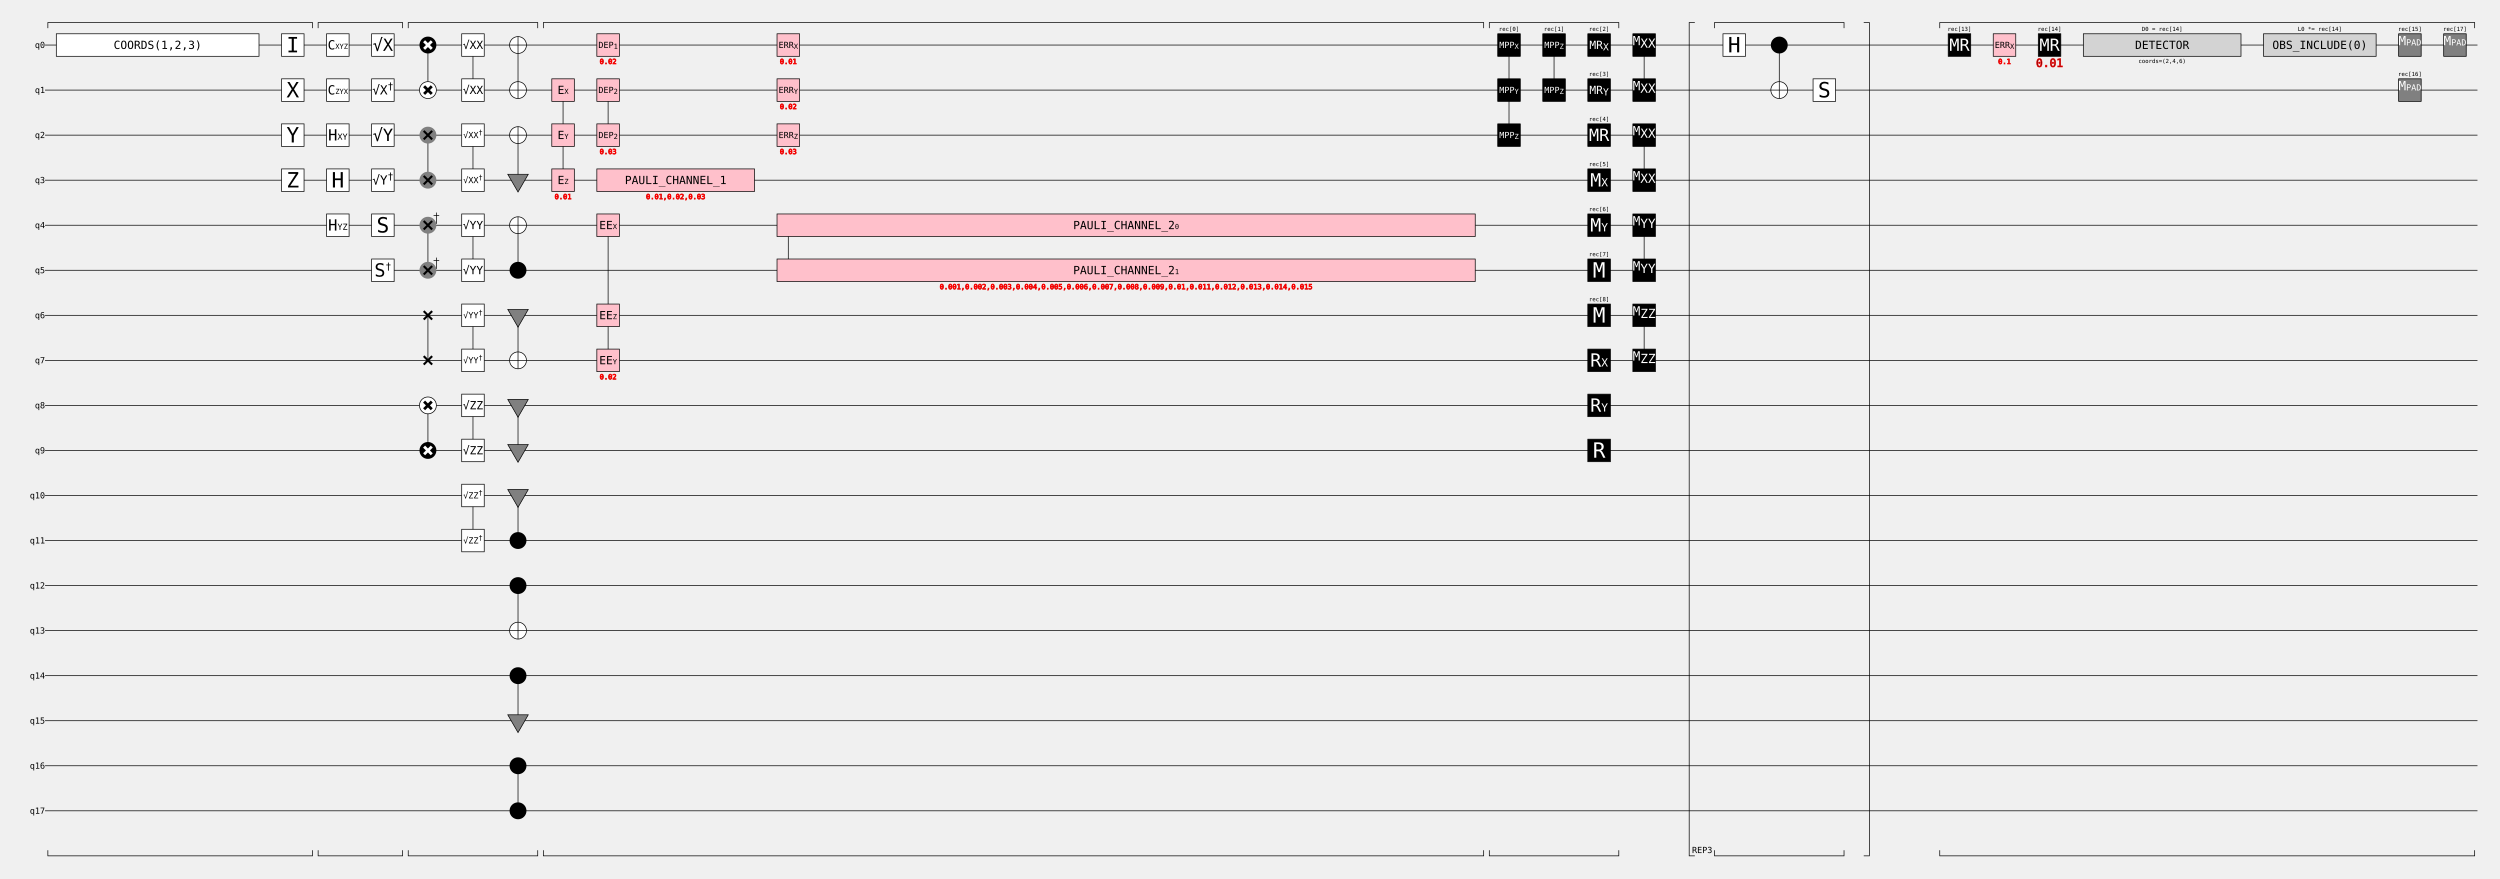
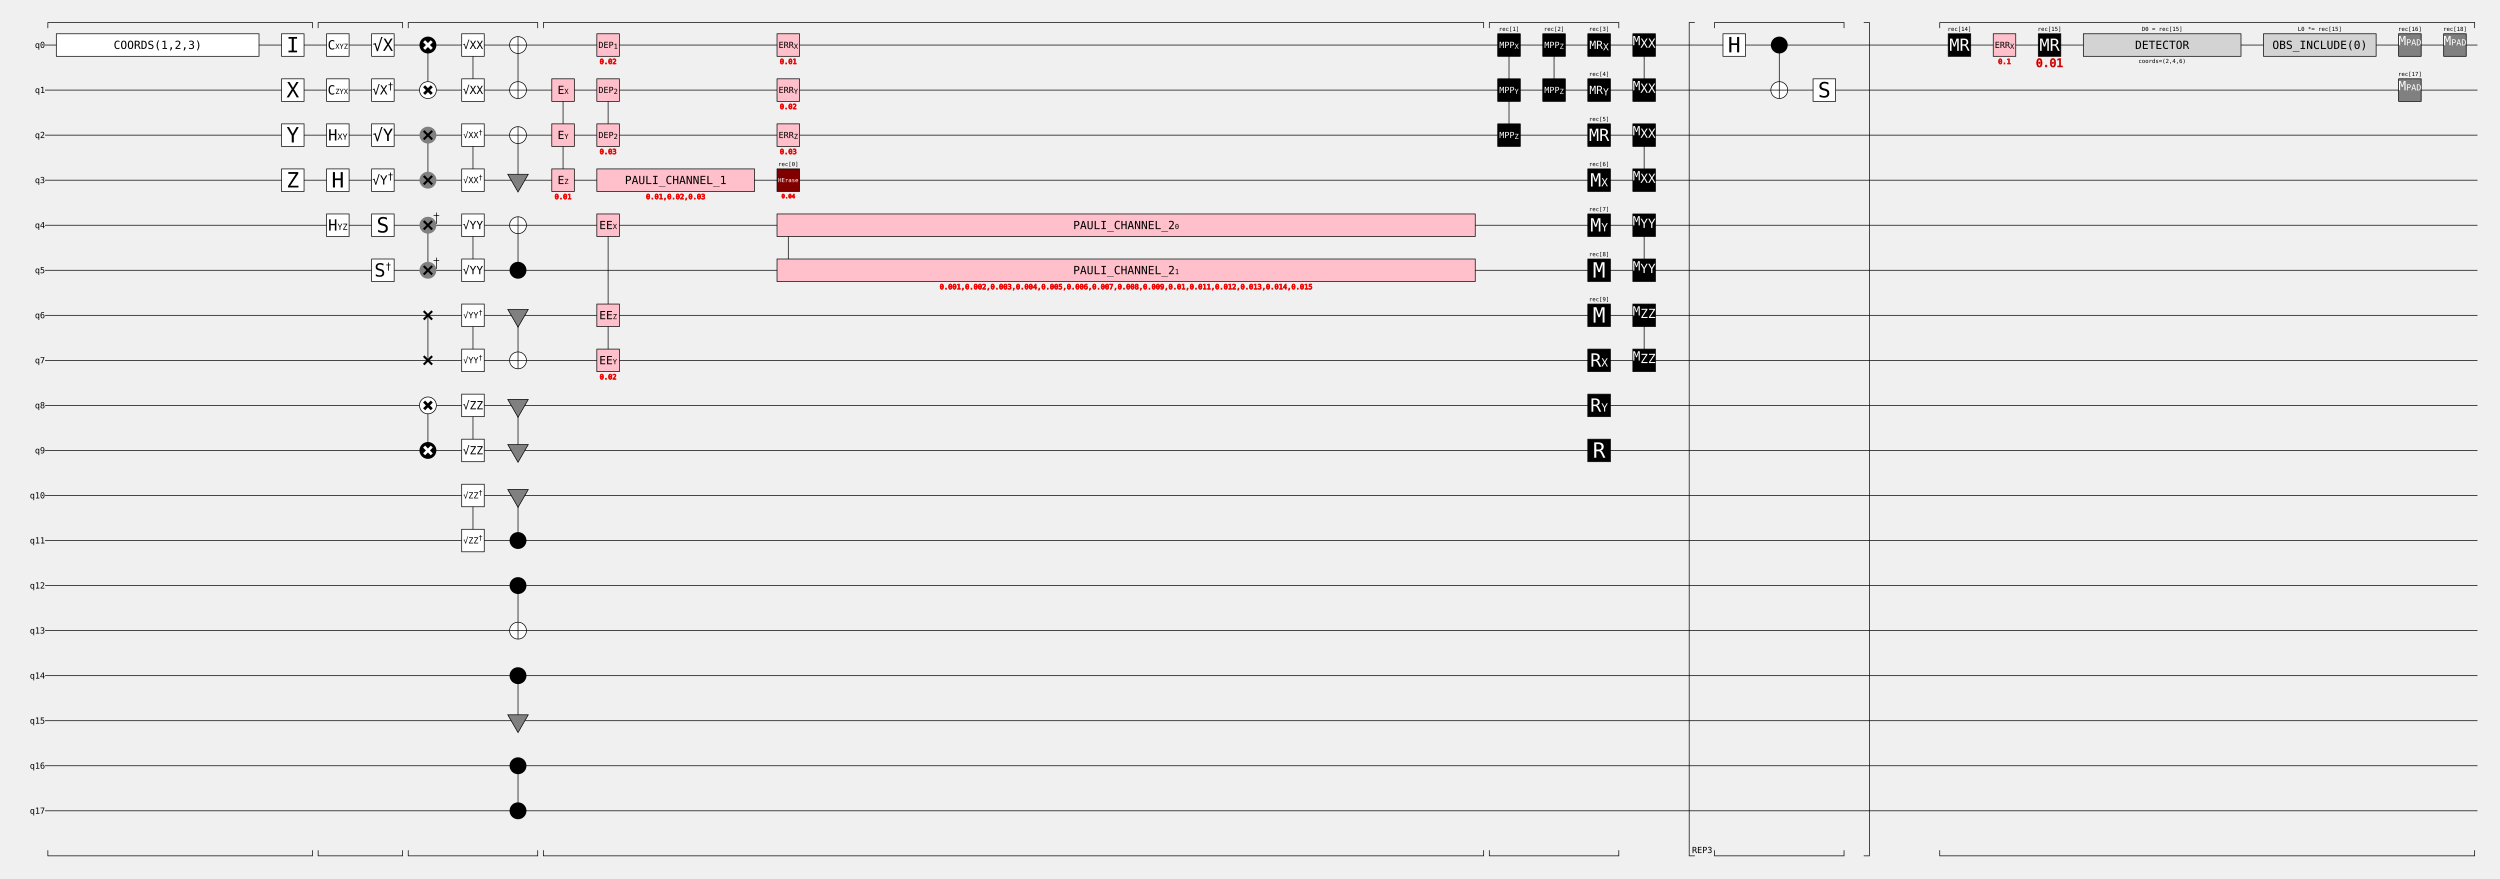
<svg xmlns="http://www.w3.org/2000/svg" viewBox="0 0 3552 1248" version="1.1">
  <g id="qubit_lines">
    <path id="qubit_line:0" d="M64,64 L3520,64 " stroke="black" />
    <text dominant-baseline="central" text-anchor="end" font-family="monospace" font-size="12" x="64" y="64">q0</text>
    <path id="qubit_line:1" d="M64,128 L3520,128 " stroke="black" />
    <text dominant-baseline="central" text-anchor="end" font-family="monospace" font-size="12" x="64" y="128">q1</text>
    <path id="qubit_line:2" d="M64,192 L3520,192 " stroke="black" />
    <text dominant-baseline="central" text-anchor="end" font-family="monospace" font-size="12" x="64" y="192">q2</text>
    <path id="qubit_line:3" d="M64,256 L3520,256 " stroke="black" />
    <text dominant-baseline="central" text-anchor="end" font-family="monospace" font-size="12" x="64" y="256">q3</text>
    <path id="qubit_line:4" d="M64,320 L3520,320 " stroke="black" />
    <text dominant-baseline="central" text-anchor="end" font-family="monospace" font-size="12" x="64" y="320">q4</text>
    <path id="qubit_line:5" d="M64,384 L3520,384 " stroke="black" />
    <text dominant-baseline="central" text-anchor="end" font-family="monospace" font-size="12" x="64" y="384">q5</text>
    <path id="qubit_line:6" d="M64,448 L3520,448 " stroke="black" />
    <text dominant-baseline="central" text-anchor="end" font-family="monospace" font-size="12" x="64" y="448">q6</text>
    <path id="qubit_line:7" d="M64,512 L3520,512 " stroke="black" />
    <text dominant-baseline="central" text-anchor="end" font-family="monospace" font-size="12" x="64" y="512">q7</text>
    <path id="qubit_line:8" d="M64,576 L3520,576 " stroke="black" />
    <text dominant-baseline="central" text-anchor="end" font-family="monospace" font-size="12" x="64" y="576">q8</text>
    <path id="qubit_line:9" d="M64,640 L3520,640 " stroke="black" />
    <text dominant-baseline="central" text-anchor="end" font-family="monospace" font-size="12" x="64" y="640">q9</text>
    <path id="qubit_line:10" d="M64,704 L3520,704 " stroke="black" />
    <text dominant-baseline="central" text-anchor="end" font-family="monospace" font-size="12" x="64" y="704">q10</text>
    <path id="qubit_line:11" d="M64,768 L3520,768 " stroke="black" />
    <text dominant-baseline="central" text-anchor="end" font-family="monospace" font-size="12" x="64" y="768">q11</text>
    <path id="qubit_line:12" d="M64,832 L3520,832 " stroke="black" />
    <text dominant-baseline="central" text-anchor="end" font-family="monospace" font-size="12" x="64" y="832">q12</text>
    <path id="qubit_line:13" d="M64,896 L3520,896 " stroke="black" />
    <text dominant-baseline="central" text-anchor="end" font-family="monospace" font-size="12" x="64" y="896">q13</text>
    <path id="qubit_line:14" d="M64,960 L3520,960 " stroke="black" />
    <text dominant-baseline="central" text-anchor="end" font-family="monospace" font-size="12" x="64" y="960">q14</text>
    <path id="qubit_line:15" d="M64,1024 L3520,1024 " stroke="black" />
    <text dominant-baseline="central" text-anchor="end" font-family="monospace" font-size="12" x="64" y="1024">q15</text>
    <path id="qubit_line:16" d="M64,1088 L3520,1088 " stroke="black" />
    <text dominant-baseline="central" text-anchor="end" font-family="monospace" font-size="12" x="64" y="1088">q16</text>
    <path id="qubit_line:17" d="M64,1152 L3520,1152 " stroke="black" />
    <text dominant-baseline="central" text-anchor="end" font-family="monospace" font-size="12" x="64" y="1152">q17</text>
  </g>
  <rect x="80" y="48" width="288" height="32" stroke="black" fill="white" />
  <text dominant-baseline="central" text-anchor="middle" font-family="monospace" font-size="16" x="224" y="64">COORDS(1,2,3)</text>
  <rect x="400" y="48" width="32" height="32" stroke="black" fill="white" />
  <text dominant-baseline="central" text-anchor="middle" font-family="monospace" font-size="30" x="416" y="64">I</text>
  <rect x="400" y="112" width="32" height="32" stroke="black" fill="white" />
  <text dominant-baseline="central" text-anchor="middle" font-family="monospace" font-size="30" x="416" y="128">X</text>
  <rect x="400" y="176" width="32" height="32" stroke="black" fill="white" />
  <text dominant-baseline="central" text-anchor="middle" font-family="monospace" font-size="30" x="416" y="192">Y</text>
  <rect x="400" y="240" width="32" height="32" stroke="black" fill="white" />
  <text dominant-baseline="central" text-anchor="middle" font-family="monospace" font-size="30" x="416" y="256">Z</text>
  <path d="M68,40 L68,32 L444,32 L444,40 " stroke="black" fill="none" />
  <path d="M68,1208 L68,1216 L444,1216 L444,1208 " stroke="black" fill="none" />
  <rect x="464" y="48" width="32" height="32" stroke="black" fill="white" />
  <text dominant-baseline="central" text-anchor="middle" font-family="monospace" font-size="18" x="480" y="64">C<tspan baseline-shift="sub" font-size="10">XYZ</tspan>
  </text>
  <rect x="464" y="112" width="32" height="32" stroke="black" fill="white" />
  <text dominant-baseline="central" text-anchor="middle" font-family="monospace" font-size="18" x="480" y="128">C<tspan baseline-shift="sub" font-size="10">ZYX</tspan>
  </text>
  <rect x="464" y="176" width="32" height="32" stroke="black" fill="white" />
  <text dominant-baseline="central" text-anchor="middle" font-family="monospace" font-size="22" x="480" y="192">H<tspan baseline-shift="sub" font-size="12">XY</tspan>
  </text>
  <rect x="464" y="240" width="32" height="32" stroke="black" fill="white" />
  <text dominant-baseline="central" text-anchor="middle" font-family="monospace" font-size="30" x="480" y="256">H</text>
  <rect x="464" y="304" width="32" height="32" stroke="black" fill="white" />
  <text dominant-baseline="central" text-anchor="middle" font-family="monospace" font-size="22" x="480" y="320">H<tspan baseline-shift="sub" font-size="12">YZ</tspan>
  </text>
  <rect x="528" y="48" width="32" height="32" stroke="black" fill="white" />
  <text dominant-baseline="central" text-anchor="middle" font-family="monospace" font-size="24" x="544" y="64">√X</text>
  <rect x="528" y="112" width="32" height="32" stroke="black" fill="white" />
  <text dominant-baseline="central" text-anchor="middle" font-family="monospace" font-size="18" x="544" y="128">√X<tspan baseline-shift="super" font-size="14">†</tspan>
  </text>
  <rect x="528" y="176" width="32" height="32" stroke="black" fill="white" />
  <text dominant-baseline="central" text-anchor="middle" font-family="monospace" font-size="24" x="544" y="192">√Y</text>
  <rect x="528" y="240" width="32" height="32" stroke="black" fill="white" />
  <text dominant-baseline="central" text-anchor="middle" font-family="monospace" font-size="18" x="544" y="256">√Y<tspan baseline-shift="super" font-size="14">†</tspan>
  </text>
  <rect x="528" y="304" width="32" height="32" stroke="black" fill="white" />
  <text dominant-baseline="central" text-anchor="middle" font-family="monospace" font-size="30" x="544" y="320">S</text>
  <rect x="528" y="368" width="32" height="32" stroke="black" fill="white" />
  <text dominant-baseline="central" text-anchor="middle" font-family="monospace" font-size="26" x="544" y="384">S<tspan baseline-shift="super" font-size="14">†</tspan>
  </text>
  <path d="M452,40 L452,32 L572,32 L572,40 " stroke="black" fill="none" />
  <path d="M452,1208 L452,1216 L572,1216 L572,1208 " stroke="black" fill="none" />
  <path d="M608,64 L608,128 " stroke="black" />
  <circle cx="608" cy="64" r="12" stroke="none" fill="black" />
  <path d="M602.545,58.545 L613.455,69.454 M613.455,58.545 L602.545,69.454 " stroke="white" stroke-width="4" />
  <circle cx="608" cy="128" r="12" stroke="black" fill="white" />
  <path d="M602.545,122.545 L613.455,133.455 M613.455,122.545 L602.545,133.455 " stroke="black" stroke-width="4" />
  <path d="M608,192 L608,256 " stroke="black" />
  <circle cx="608" cy="192" r="12" stroke="none" fill="gray" />
  <path d="M602,186 L614,198 M614,186 L602,198 " stroke="black" stroke-width="3" />
  <circle cx="608" cy="256" r="12" stroke="none" fill="gray" />
  <path d="M602,250 L614,262 M614,250 L602,262 " stroke="black" stroke-width="3" />
  <path d="M608,320 L608,384 " stroke="black" />
  <circle cx="608" cy="320" r="12" stroke="none" fill="gray" />
  <path d="M602,314 L614,326 M614,314 L602,326 " stroke="black" stroke-width="3" />
  <path d="M616,306 L624,306 M620,302 L620,318 " stroke="black" />
  <circle cx="608" cy="384" r="12" stroke="none" fill="gray" />
  <path d="M602,378 L614,390 M614,378 L602,390 " stroke="black" stroke-width="3" />
  <path d="M616,370 L624,370 M620,366 L620,382 " stroke="black" />
  <path d="M608,448 L608,512 " stroke="black" />
  <path d="M602,442 L614,454 M614,442 L602,454 " stroke="black" stroke-width="3" />
  <path d="M602,506 L614,518 M614,506 L602,518 " stroke="black" stroke-width="3" />
  <path d="M608,576 L608,640 " stroke="black" />
  <circle cx="608" cy="576" r="12" stroke="black" fill="white" />
  <path d="M602.545,570.545 L613.455,581.455 M613.455,570.545 L602.545,581.455 " stroke="black" stroke-width="4" />
  <circle cx="608" cy="640" r="12" stroke="none" fill="black" />
  <path d="M602.545,634.545 L613.455,645.455 M613.455,634.545 L602.545,645.455 " stroke="white" stroke-width="4" />
  <path d="M672,64 L672,128 " stroke="black" />
  <rect x="656" y="48" width="32" height="32" stroke="black" fill="white" />
  <text dominant-baseline="central" text-anchor="middle" font-family="monospace" font-size="16" x="672" y="64">√XX</text>
  <rect x="656" y="112" width="32" height="32" stroke="black" fill="white" />
  <text dominant-baseline="central" text-anchor="middle" font-family="monospace" font-size="16" x="672" y="128">√XX</text>
  <path d="M672,192 L672,256 " stroke="black" />
  <rect x="656" y="176" width="32" height="32" stroke="black" fill="white" />
  <text dominant-baseline="central" text-anchor="middle" font-family="monospace" font-size="12" x="672" y="192">√XX<tspan baseline-shift="super" font-size="10">†</tspan>
  </text>
  <rect x="656" y="240" width="32" height="32" stroke="black" fill="white" />
  <text dominant-baseline="central" text-anchor="middle" font-family="monospace" font-size="12" x="672" y="256">√XX<tspan baseline-shift="super" font-size="10">†</tspan>
  </text>
  <path d="M672,320 L672,384 " stroke="black" />
  <rect x="656" y="304" width="32" height="32" stroke="black" fill="white" />
  <text dominant-baseline="central" text-anchor="middle" font-family="monospace" font-size="16" x="672" y="320">√YY</text>
  <rect x="656" y="368" width="32" height="32" stroke="black" fill="white" />
  <text dominant-baseline="central" text-anchor="middle" font-family="monospace" font-size="16" x="672" y="384">√YY</text>
  <path d="M672,448 L672,512 " stroke="black" />
  <rect x="656" y="432" width="32" height="32" stroke="black" fill="white" />
  <text dominant-baseline="central" text-anchor="middle" font-family="monospace" font-size="12" x="672" y="448">√YY<tspan baseline-shift="super" font-size="10">†</tspan>
  </text>
  <rect x="656" y="496" width="32" height="32" stroke="black" fill="white" />
  <text dominant-baseline="central" text-anchor="middle" font-family="monospace" font-size="12" x="672" y="512">√YY<tspan baseline-shift="super" font-size="10">†</tspan>
  </text>
  <path d="M672,576 L672,640 " stroke="black" />
  <rect x="656" y="560" width="32" height="32" stroke="black" fill="white" />
  <text dominant-baseline="central" text-anchor="middle" font-family="monospace" font-size="16" x="672" y="576">√ZZ</text>
  <rect x="656" y="624" width="32" height="32" stroke="black" fill="white" />
  <text dominant-baseline="central" text-anchor="middle" font-family="monospace" font-size="16" x="672" y="640">√ZZ</text>
  <path d="M672,704 L672,768 " stroke="black" />
  <rect x="656" y="688" width="32" height="32" stroke="black" fill="white" />
  <text dominant-baseline="central" text-anchor="middle" font-family="monospace" font-size="12" x="672" y="704">√ZZ<tspan baseline-shift="super" font-size="10">†</tspan>
  </text>
  <rect x="656" y="752" width="32" height="32" stroke="black" fill="white" />
  <text dominant-baseline="central" text-anchor="middle" font-family="monospace" font-size="12" x="672" y="768">√ZZ<tspan baseline-shift="super" font-size="10">†</tspan>
  </text>
  <path d="M736,64 L736,128 " stroke="black" />
  <circle cx="736" cy="64" r="12" stroke="black" fill="white" />
  <path d="M724,64 L748,64 M736,52 L736,76 " stroke="black" />
  <circle cx="736" cy="128" r="12" stroke="black" fill="white" />
  <path d="M724,128 L748,128 M736,116 L736,140 " stroke="black" />
  <path d="M736,192 L736,256 " stroke="black" />
  <circle cx="736" cy="192" r="12" stroke="black" fill="white" />
  <path d="M724,192 L748,192 M736,180 L736,204 " stroke="black" />
  <path d="M736,272.8 L721.451,247.6 L750.549,247.6 Z" stroke="black" fill="gray" />
  <path d="M736,320 L736,384 " stroke="black" />
  <circle cx="736" cy="320" r="12" stroke="black" fill="white" />
  <path d="M724,320 L748,320 M736,308 L736,332 " stroke="black" />
  <circle cx="736" cy="384" r="12" stroke="none" fill="black" />
  <path d="M736,448 L736,512 " stroke="black" />
  <path d="M736,464.8 L721.451,439.6 L750.549,439.6 Z" stroke="black" fill="gray" />
  <circle cx="736" cy="512" r="12" stroke="black" fill="white" />
  <path d="M724,512 L748,512 M736,500 L736,524 " stroke="black" />
  <path d="M736,576 L736,640 " stroke="black" />
  <path d="M736,592.8 L721.451,567.6 L750.549,567.6 Z" stroke="black" fill="gray" />
  <path d="M736,656.8 L721.451,631.6 L750.549,631.6 Z" stroke="black" fill="gray" />
  <path d="M736,704 L736,768 " stroke="black" />
  <path d="M736,720.8 L721.451,695.6 L750.549,695.6 Z" stroke="black" fill="gray" />
  <circle cx="736" cy="768" r="12" stroke="none" fill="black" />
  <path d="M736,832 L736,896 " stroke="black" />
  <circle cx="736" cy="832" r="12" stroke="none" fill="black" />
  <circle cx="736" cy="896" r="12" stroke="black" fill="white" />
  <path d="M724,896 L748,896 M736,884 L736,908 " stroke="black" />
  <path d="M736,960 L736,1024 " stroke="black" />
  <circle cx="736" cy="960" r="12" stroke="none" fill="black" />
  <path d="M736,1040.8 L721.451,1015.6 L750.549,1015.6 Z" stroke="black" fill="gray" />
  <path d="M736,1088 L736,1152 " stroke="black" />
  <circle cx="736" cy="1088" r="12" stroke="none" fill="black" />
  <circle cx="736" cy="1152" r="12" stroke="none" fill="black" />
  <path d="M580,40 L580,32 L764,32 L764,40 " stroke="black" fill="none" />
  <path d="M580,1208 L580,1216 L764,1216 L764,1208 " stroke="black" fill="none" />
  <path d="M800,128 L800,256 " stroke="black" />
  <rect x="784" y="112" width="32" height="32" stroke="black" fill="pink" />
  <text dominant-baseline="central" text-anchor="middle" font-family="monospace" font-size="16" x="800" y="128">E<tspan baseline-shift="sub" font-size="10">X</tspan>
  </text>
  <rect x="784" y="176" width="32" height="32" stroke="black" fill="pink" />
  <text dominant-baseline="central" text-anchor="middle" font-family="monospace" font-size="16" x="800" y="192">E<tspan baseline-shift="sub" font-size="10">Y</tspan>
  </text>
  <rect x="784" y="240" width="32" height="32" stroke="black" fill="pink" />
  <text dominant-baseline="central" text-anchor="middle" font-family="monospace" font-size="16" x="800" y="256">E<tspan baseline-shift="sub" font-size="10">Z</tspan>
  </text>
  <text dominant-baseline="hanging" text-anchor="middle" font-family="monospace" font-size="10" stroke="red" x="800" y="276">0.01</text>
  <path d="M864,320 L864,512 " stroke="black" />
  <rect x="848" y="304" width="32" height="32" stroke="black" fill="pink" />
  <text dominant-baseline="central" text-anchor="middle" font-family="monospace" font-size="16" x="864" y="320">EE<tspan baseline-shift="sub" font-size="10">X</tspan>
  </text>
  <rect x="848" y="496" width="32" height="32" stroke="black" fill="pink" />
  <text dominant-baseline="central" text-anchor="middle" font-family="monospace" font-size="16" x="864" y="512">EE<tspan baseline-shift="sub" font-size="10">Y</tspan>
  </text>
  <text dominant-baseline="hanging" text-anchor="middle" font-family="monospace" font-size="10" stroke="red" x="864" y="532">0.02</text>
  <rect x="848" y="432" width="32" height="32" stroke="black" fill="pink" />
  <text dominant-baseline="central" text-anchor="middle" font-family="monospace" font-size="16" x="864" y="448">EE<tspan baseline-shift="sub" font-size="10">Z</tspan>
  </text>
  <rect x="848" y="48" width="32" height="32" stroke="black" fill="pink" />
  <text dominant-baseline="central" text-anchor="middle" font-family="monospace" font-size="12" x="864" y="64">DEP<tspan baseline-shift="sub" font-size="10">1</tspan>
  </text>
  <text dominant-baseline="hanging" text-anchor="middle" font-family="monospace" font-size="10" stroke="red" x="864" y="84">0.02</text>
  <path d="M864,128 L864,192 " stroke="black" />
  <rect x="848" y="112" width="32" height="32" stroke="black" fill="pink" />
  <text dominant-baseline="central" text-anchor="middle" font-family="monospace" font-size="12" x="864" y="128">DEP<tspan baseline-shift="sub" font-size="10">2</tspan>
  </text>
  <rect x="848" y="176" width="32" height="32" stroke="black" fill="pink" />
  <text dominant-baseline="central" text-anchor="middle" font-family="monospace" font-size="12" x="864" y="192">DEP<tspan baseline-shift="sub" font-size="10">2</tspan>
  </text>
  <text dominant-baseline="hanging" text-anchor="middle" font-family="monospace" font-size="10" stroke="red" x="864" y="212">0.03</text>
  <rect x="848" y="240" width="224" height="32" stroke="black" fill="pink" />
  <text dominant-baseline="central" text-anchor="middle" font-family="monospace" font-size="16" x="960" y="256">PAULI_CHANNEL_1</text>
  <text dominant-baseline="hanging" text-anchor="middle" font-family="monospace" font-size="10" stroke="red" x="960" y="276">0.01,0.02,0.03</text>
  <path d="M1120,320 L1120,384 " stroke="black" />
  <rect x="1104" y="304" width="992" height="32" stroke="black" fill="pink" />
  <text dominant-baseline="central" text-anchor="middle" font-family="monospace" font-size="16" x="1600" y="320">PAULI_CHANNEL_2<tspan baseline-shift="sub" font-size="10">0</tspan>
  </text>
  <rect x="1104" y="368" width="992" height="32" stroke="black" fill="pink" />
  <text dominant-baseline="central" text-anchor="middle" font-family="monospace" font-size="16" x="1600" y="384">PAULI_CHANNEL_2<tspan baseline-shift="sub" font-size="10">1</tspan>
  </text>
  <text dominant-baseline="hanging" text-anchor="middle" font-family="monospace" font-size="10" stroke="red" x="1600" y="404">0.001,0.002,0.003,0.004,0.005,0.006,0.007,0.008,0.009,0.01,0.011,0.012,0.013,0.014,0.015</text>
  <rect x="1104" y="48" width="32" height="32" stroke="black" fill="pink" />
  <text dominant-baseline="central" text-anchor="middle" font-family="monospace" font-size="12" x="1120" y="64">ERR<tspan baseline-shift="sub" font-size="10">X</tspan>
  </text>
  <text dominant-baseline="hanging" text-anchor="middle" font-family="monospace" font-size="10" stroke="red" x="1120" y="84">0.01</text>
  <rect x="1104" y="112" width="32" height="32" stroke="black" fill="pink" />
  <text dominant-baseline="central" text-anchor="middle" font-family="monospace" font-size="12" x="1120" y="128">ERR<tspan baseline-shift="sub" font-size="10">Y</tspan>
  </text>
  <text dominant-baseline="hanging" text-anchor="middle" font-family="monospace" font-size="10" stroke="red" x="1120" y="148">0.02</text>
  <rect x="1104" y="176" width="32" height="32" stroke="black" fill="pink" />
  <text dominant-baseline="central" text-anchor="middle" font-family="monospace" font-size="12" x="1120" y="192">ERR<tspan baseline-shift="sub" font-size="10">Z</tspan>
  </text>
  <text dominant-baseline="hanging" text-anchor="middle" font-family="monospace" font-size="10" stroke="red" x="1120" y="212">0.03</text>
+   <rect x="1104" y="240" width="32" height="32" stroke="black" fill="#800000" />
+   <text dominant-baseline="central" text-anchor="middle" font-family="monospace" font-size="8" x="1120" y="256" fill="white">HErase</text>
+   <text dominant-baseline="hanging" text-anchor="middle" font-family="monospace" font-size="8" stroke="red" x="1120" y="276">0.04</text>
+   <text text-anchor="middle" font-family="monospace" font-size="8" x="1120" y="236">rec[0]</text>
  <path d="M772,40 L772,32 L2108,32 L2108,40 " stroke="black" fill="none" />
  <path d="M772,1208 L772,1216 L2108,1216 L2108,1208 " stroke="black" fill="none" />
  <path d="M2144,64 L2144,192 " stroke="black" />
  <rect x="2128" y="48" width="32" height="32" stroke="black" fill="black" />
  <text dominant-baseline="central" text-anchor="middle" font-family="monospace" font-size="12" x="2144" y="64" fill="white">MPP<tspan baseline-shift="sub" font-size="10">X</tspan>
  </text>
-   <text text-anchor="middle" font-family="monospace" font-size="8" x="2144" y="44">rec[0]</text>
+   <text text-anchor="middle" font-family="monospace" font-size="8" x="2144" y="44">rec[1]</text>
  <rect x="2128" y="112" width="32" height="32" stroke="black" fill="black" />
  <text dominant-baseline="central" text-anchor="middle" font-family="monospace" font-size="12" x="2144" y="128" fill="white">MPP<tspan baseline-shift="sub" font-size="10">Y</tspan>
  </text>
  <rect x="2128" y="176" width="32" height="32" stroke="black" fill="black" />
  <text dominant-baseline="central" text-anchor="middle" font-family="monospace" font-size="12" x="2144" y="192" fill="white">MPP<tspan baseline-shift="sub" font-size="10">Z</tspan>
  </text>
  <path d="M2208,64 L2208,128 " stroke="black" />
  <rect x="2192" y="48" width="32" height="32" stroke="black" fill="black" />
  <text dominant-baseline="central" text-anchor="middle" font-family="monospace" font-size="12" x="2208" y="64" fill="white">MPP<tspan baseline-shift="sub" font-size="10">Z</tspan>
  </text>
-   <text text-anchor="middle" font-family="monospace" font-size="8" x="2208" y="44">rec[1]</text>
+   <text text-anchor="middle" font-family="monospace" font-size="8" x="2208" y="44">rec[2]</text>
  <rect x="2192" y="112" width="32" height="32" stroke="black" fill="black" />
  <text dominant-baseline="central" text-anchor="middle" font-family="monospace" font-size="12" x="2208" y="128" fill="white">MPP<tspan baseline-shift="sub" font-size="10">Z</tspan>
  </text>
  <rect x="2256" y="48" width="32" height="32" stroke="black" fill="black" />
  <text dominant-baseline="central" text-anchor="middle" font-family="monospace" font-size="16" x="2272" y="64" fill="white">MR<tspan baseline-shift="sub" font-size="14">X</tspan>
  </text>
-   <text text-anchor="middle" font-family="monospace" font-size="8" x="2272" y="44">rec[2]</text>
+   <text text-anchor="middle" font-family="monospace" font-size="8" x="2272" y="44">rec[3]</text>
  <rect x="2256" y="112" width="32" height="32" stroke="black" fill="black" />
  <text dominant-baseline="central" text-anchor="middle" font-family="monospace" font-size="16" x="2272" y="128" fill="white">MR<tspan baseline-shift="sub" font-size="14">Y</tspan>
  </text>
-   <text text-anchor="middle" font-family="monospace" font-size="8" x="2272" y="108">rec[3]</text>
+   <text text-anchor="middle" font-family="monospace" font-size="8" x="2272" y="108">rec[4]</text>
  <rect x="2256" y="176" width="32" height="32" stroke="black" fill="black" />
  <text dominant-baseline="central" text-anchor="middle" font-family="monospace" font-size="24" x="2272" y="192" fill="white">MR</text>
-   <text text-anchor="middle" font-family="monospace" font-size="8" x="2272" y="172">rec[4]</text>
+   <text text-anchor="middle" font-family="monospace" font-size="8" x="2272" y="172">rec[5]</text>
  <rect x="2256" y="240" width="32" height="32" stroke="black" fill="black" />
  <text dominant-baseline="central" text-anchor="middle" font-family="monospace" font-size="26" x="2272" y="256" fill="white">M<tspan baseline-shift="sub" font-size="16">X</tspan>
  </text>
-   <text text-anchor="middle" font-family="monospace" font-size="8" x="2272" y="236">rec[5]</text>
+   <text text-anchor="middle" font-family="monospace" font-size="8" x="2272" y="236">rec[6]</text>
  <rect x="2256" y="304" width="32" height="32" stroke="black" fill="black" />
  <text dominant-baseline="central" text-anchor="middle" font-family="monospace" font-size="26" x="2272" y="320" fill="white">M<tspan baseline-shift="sub" font-size="16">Y</tspan>
  </text>
-   <text text-anchor="middle" font-family="monospace" font-size="8" x="2272" y="300">rec[6]</text>
+   <text text-anchor="middle" font-family="monospace" font-size="8" x="2272" y="300">rec[7]</text>
  <rect x="2256" y="368" width="32" height="32" stroke="black" fill="black" />
  <text dominant-baseline="central" text-anchor="middle" font-family="monospace" font-size="30" x="2272" y="384" fill="white">M</text>
-   <text text-anchor="middle" font-family="monospace" font-size="8" x="2272" y="364">rec[7]</text>
+   <text text-anchor="middle" font-family="monospace" font-size="8" x="2272" y="364">rec[8]</text>
  <rect x="2256" y="432" width="32" height="32" stroke="black" fill="black" />
  <text dominant-baseline="central" text-anchor="middle" font-family="monospace" font-size="30" x="2272" y="448" fill="white">M</text>
-   <text text-anchor="middle" font-family="monospace" font-size="8" x="2272" y="428">rec[8]</text>
+   <text text-anchor="middle" font-family="monospace" font-size="8" x="2272" y="428">rec[9]</text>
  <rect x="2256" y="496" width="32" height="32" stroke="black" fill="black" />
  <text dominant-baseline="central" text-anchor="middle" font-family="monospace" font-size="26" x="2272" y="512" fill="white">R<tspan baseline-shift="sub" font-size="16">X</tspan>
  </text>
  <rect x="2256" y="560" width="32" height="32" stroke="black" fill="black" />
  <text dominant-baseline="central" text-anchor="middle" font-family="monospace" font-size="26" x="2272" y="576" fill="white">R<tspan baseline-shift="sub" font-size="16">Y</tspan>
  </text>
  <rect x="2256" y="624" width="32" height="32" stroke="black" fill="black" />
  <text dominant-baseline="central" text-anchor="middle" font-family="monospace" font-size="30" x="2272" y="640" fill="white">R</text>
  <path d="M2116,40 L2116,32 L2300,32 L2300,40 " stroke="black" fill="none" />
  <path d="M2116,1208 L2116,1216 L2300,1216 L2300,1208 " stroke="black" fill="none" />
  <path d="M2336,64 L2336,128 " stroke="black" />
  <rect x="2320" y="48" width="32" height="32" stroke="black" fill="black" />
  <text dominant-baseline="central" text-anchor="middle" font-family="monospace" font-size="18" x="2336" y="58" fill="white">M<tspan baseline-shift="sub" font-size="18">XX</tspan>
  </text>
  <rect x="2320" y="112" width="32" height="32" stroke="black" fill="black" />
  <text dominant-baseline="central" text-anchor="middle" font-family="monospace" font-size="18" x="2336" y="122" fill="white">M<tspan baseline-shift="sub" font-size="18">XX</tspan>
  </text>
  <path d="M2336,192 L2336,256 " stroke="black" />
  <rect x="2320" y="176" width="32" height="32" stroke="black" fill="black" />
  <text dominant-baseline="central" text-anchor="middle" font-family="monospace" font-size="18" x="2336" y="186" fill="white">M<tspan baseline-shift="sub" font-size="18">XX</tspan>
  </text>
  <rect x="2320" y="240" width="32" height="32" stroke="black" fill="black" />
  <text dominant-baseline="central" text-anchor="middle" font-family="monospace" font-size="18" x="2336" y="250" fill="white">M<tspan baseline-shift="sub" font-size="18">XX</tspan>
  </text>
  <path d="M2336,320 L2336,384 " stroke="black" />
  <rect x="2320" y="304" width="32" height="32" stroke="black" fill="black" />
  <text dominant-baseline="central" text-anchor="middle" font-family="monospace" font-size="18" x="2336" y="314" fill="white">M<tspan baseline-shift="sub" font-size="18">YY</tspan>
  </text>
  <rect x="2320" y="368" width="32" height="32" stroke="black" fill="black" />
  <text dominant-baseline="central" text-anchor="middle" font-family="monospace" font-size="18" x="2336" y="378" fill="white">M<tspan baseline-shift="sub" font-size="18">YY</tspan>
  </text>
  <path d="M2336,448 L2336,512 " stroke="black" />
  <rect x="2320" y="432" width="32" height="32" stroke="black" fill="black" />
  <text dominant-baseline="central" text-anchor="middle" font-family="monospace" font-size="18" x="2336" y="442" fill="white">M<tspan baseline-shift="sub" font-size="18">ZZ</tspan>
  </text>
  <rect x="2320" y="496" width="32" height="32" stroke="black" fill="black" />
  <text dominant-baseline="central" text-anchor="middle" font-family="monospace" font-size="18" x="2336" y="506" fill="white">M<tspan baseline-shift="sub" font-size="18">ZZ</tspan>
  </text>
  <path d="M2408,32 L2400,32 L2400,1216 L2408,1216 " stroke="black" fill="none" />
  <text dominant-baseline="auto" text-anchor="start" font-family="monospace" font-size="12" x="2404" y="1212">REP3</text>
  <rect x="2448" y="48" width="32" height="32" stroke="black" fill="white" />
  <text dominant-baseline="central" text-anchor="middle" font-family="monospace" font-size="30" x="2464" y="64">H</text>
  <path d="M2528,64 L2528,128 " stroke="black" />
  <circle cx="2528" cy="64" r="12" stroke="none" fill="black" />
  <circle cx="2528" cy="128" r="12" stroke="black" fill="white" />
  <path d="M2516,128 L2540,128 M2528,116 L2528,140 " stroke="black" />
  <rect x="2576" y="112" width="32" height="32" stroke="black" fill="white" />
  <text dominant-baseline="central" text-anchor="middle" font-family="monospace" font-size="30" x="2592" y="128">S</text>
  <path d="M2436,40 L2436,32 L2620,32 L2620,40 " stroke="black" fill="none" />
  <path d="M2436,1208 L2436,1216 L2620,1216 L2620,1208 " stroke="black" fill="none" />
  <path d="M2648,32 L2656,32 L2656,1216 L2648,1216 " stroke="black" fill="none" />
  <rect x="2768" y="48" width="32" height="32" stroke="black" fill="black" />
  <text dominant-baseline="central" text-anchor="middle" font-family="monospace" font-size="24" x="2784" y="64" fill="white">MR</text>
-   <text text-anchor="middle" font-family="monospace" font-size="8" x="2784" y="44">rec[13]</text>
+   <text text-anchor="middle" font-family="monospace" font-size="8" x="2784" y="44">rec[14]</text>
  <rect x="2832" y="48" width="32" height="32" stroke="black" fill="pink" />
  <text dominant-baseline="central" text-anchor="middle" font-family="monospace" font-size="12" x="2848" y="64">ERR<tspan baseline-shift="sub" font-size="10">X</tspan>
  </text>
  <text dominant-baseline="hanging" text-anchor="middle" font-family="monospace" font-size="10" stroke="red" x="2848" y="84">0.1</text>
  <rect x="2896" y="48" width="32" height="32" stroke="black" fill="black" />
  <text dominant-baseline="central" text-anchor="middle" font-family="monospace" font-size="24" x="2912" y="64" fill="white">MR</text>
  <text dominant-baseline="hanging" text-anchor="middle" font-family="monospace" font-size="16" stroke="red" x="2912" y="84">0.01</text>
-   <text text-anchor="middle" font-family="monospace" font-size="8" x="2912" y="44">rec[14]</text>
+   <text text-anchor="middle" font-family="monospace" font-size="8" x="2912" y="44">rec[15]</text>
  <rect x="2960" y="48" width="224" height="32" stroke="black" fill="lightgray" />
  <text dominant-baseline="central" text-anchor="middle" font-family="monospace" font-size="16" x="3072" y="64">DETECTOR</text>
  <text dominant-baseline="hanging" text-anchor="middle" font-family="monospace" font-size="8" x="3072" y="84">coords=(2,4,6)</text>
-   <text text-anchor="middle" font-family="monospace" font-size="8" x="3072" y="44">D0 = rec[14]</text>
+   <text text-anchor="middle" font-family="monospace" font-size="8" x="3072" y="44">D0 = rec[15]</text>
  <rect x="3216" y="48" width="160" height="32" stroke="black" fill="lightgray" />
  <text dominant-baseline="central" text-anchor="middle" font-family="monospace" font-size="16" x="3296" y="64">OBS_INCLUDE(0)</text>
-   <text text-anchor="middle" font-family="monospace" font-size="8" x="3296" y="44">L0 *= rec[14]</text>
+   <text text-anchor="middle" font-family="monospace" font-size="8" x="3296" y="44">L0 *= rec[15]</text>
  <rect x="3408" y="48" width="32" height="32" stroke="black" fill="gray" />
  <text dominant-baseline="central" text-anchor="middle" font-family="monospace" font-size="18" x="3424" y="58" fill="white">M<tspan baseline-shift="sub" font-size="12">PAD</tspan>
  </text>
-   <text text-anchor="middle" font-family="monospace" font-size="8" x="3424" y="44">rec[15]</text>
+   <text text-anchor="middle" font-family="monospace" font-size="8" x="3424" y="44">rec[16]</text>
  <rect x="3408" y="112" width="32" height="32" stroke="black" fill="gray" />
  <text dominant-baseline="central" text-anchor="middle" font-family="monospace" font-size="18" x="3424" y="122" fill="white">M<tspan baseline-shift="sub" font-size="12">PAD</tspan>
  </text>
-   <text text-anchor="middle" font-family="monospace" font-size="8" x="3424" y="108">rec[16]</text>
+   <text text-anchor="middle" font-family="monospace" font-size="8" x="3424" y="108">rec[17]</text>
  <rect x="3472" y="48" width="32" height="32" stroke="black" fill="gray" />
  <text dominant-baseline="central" text-anchor="middle" font-family="monospace" font-size="18" x="3488" y="58" fill="white">M<tspan baseline-shift="sub" font-size="12">PAD</tspan>
  </text>
-   <text text-anchor="middle" font-family="monospace" font-size="8" x="3488" y="44">rec[17]</text>
+   <text text-anchor="middle" font-family="monospace" font-size="8" x="3488" y="44">rec[18]</text>
  <path d="M2756,40 L2756,32 L3516,32 L3516,40 " stroke="black" fill="none" />
  <path d="M2756,1208 L2756,1216 L3516,1216 L3516,1208 " stroke="black" fill="none" />
</svg>
